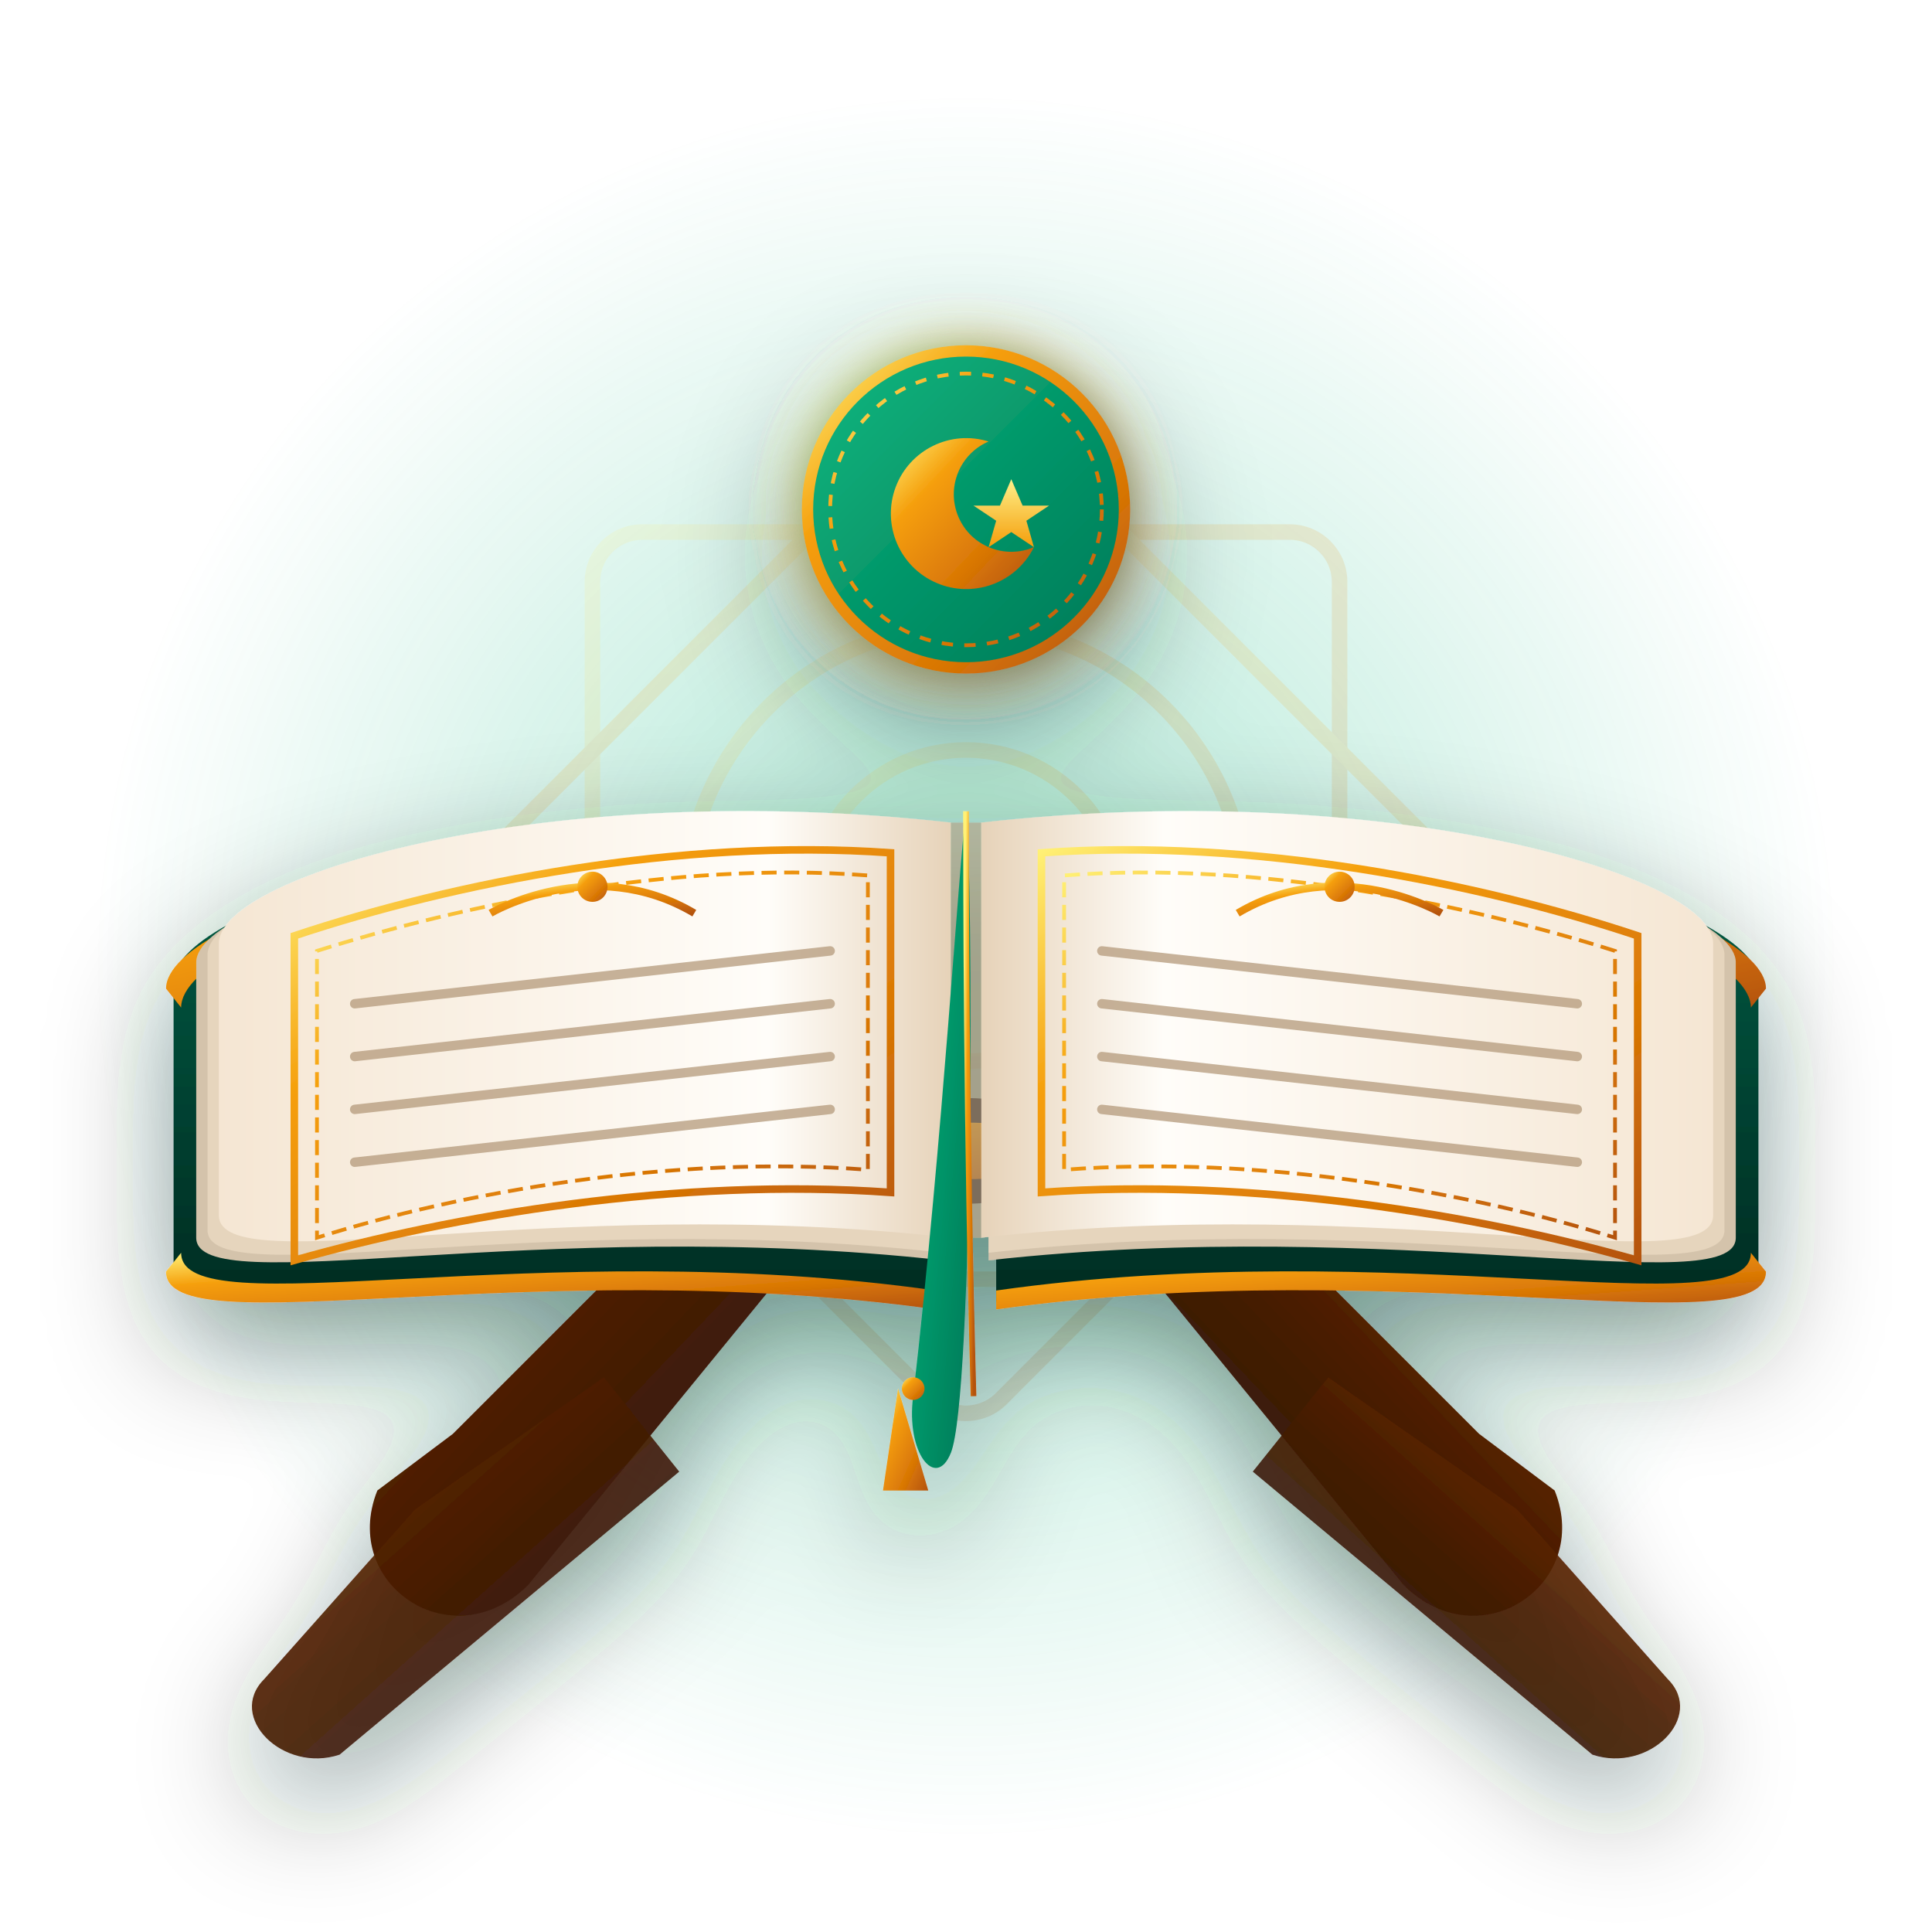
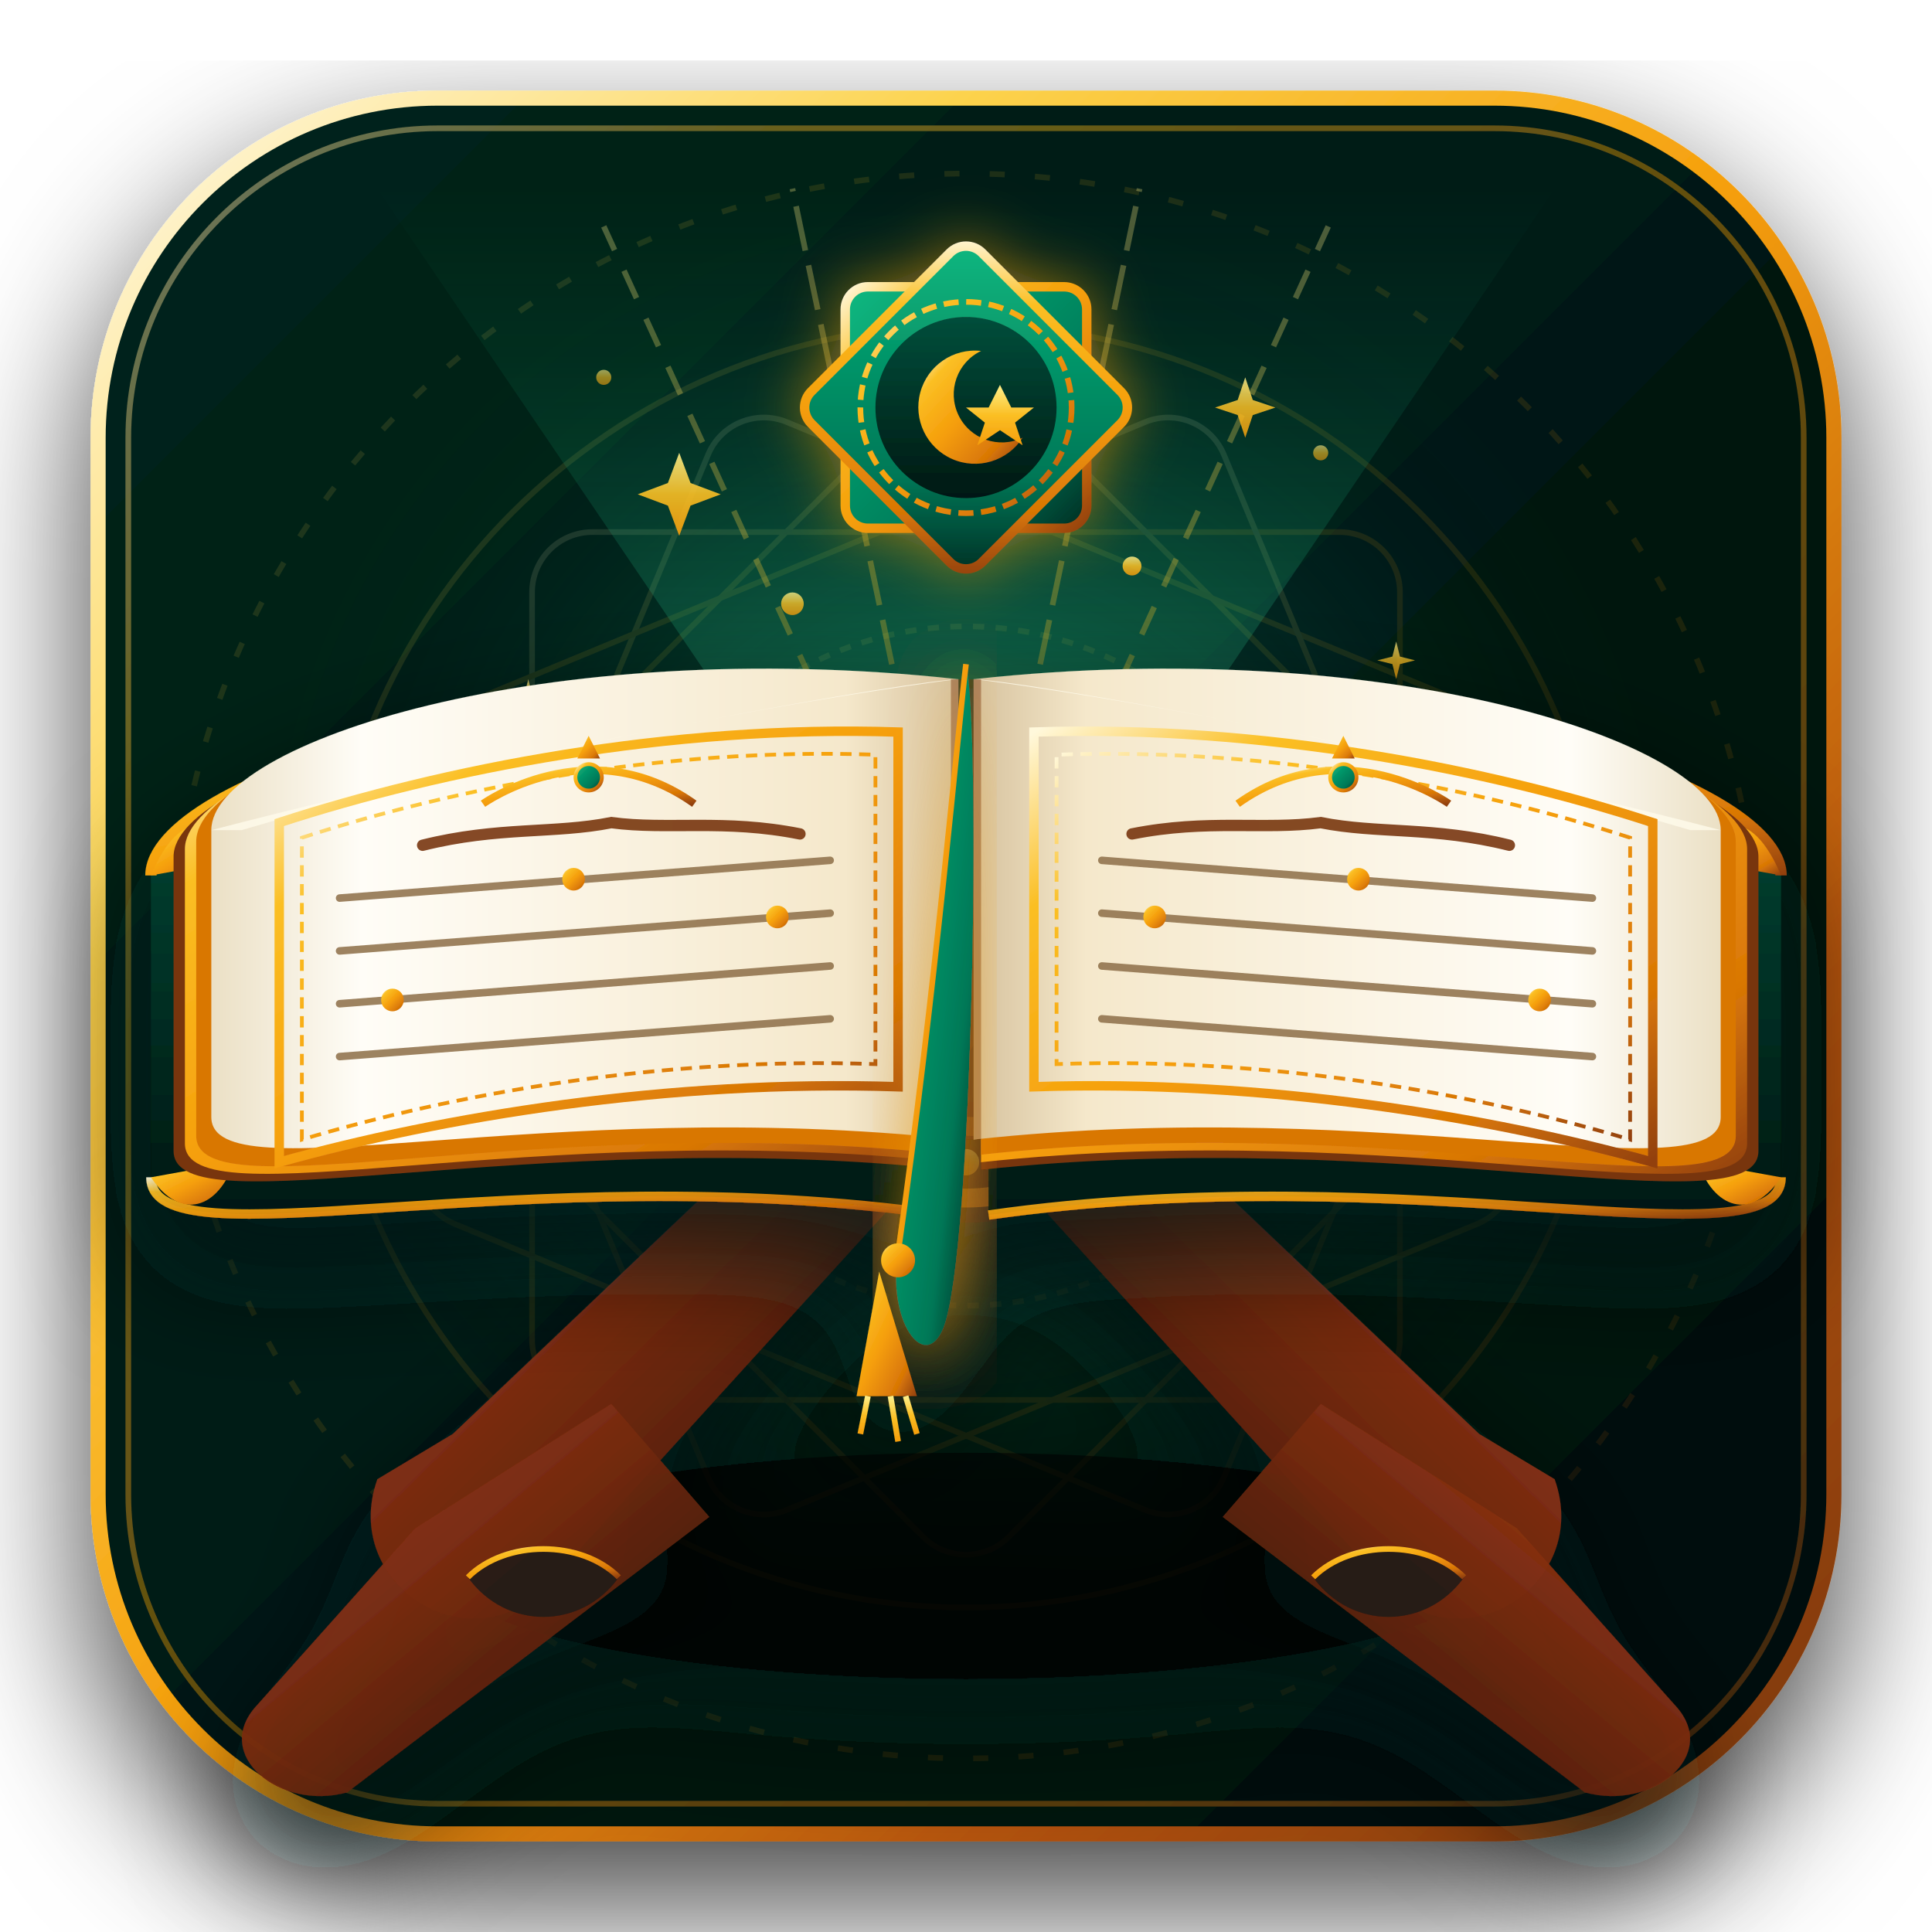
<svg xmlns="http://www.w3.org/2000/svg" viewBox="0 0 512 512" width="100%" height="100%" id="quran">
  <defs>
-     <linearGradient id="emeraldGrad" x1="0%" y1="0%" x2="100%" y2="100%">
+     <linearGradient id="bgGrad" x1="0%" y1="0%" x2="100%" y2="100%">
+       <stop offset="0%" stop-color="#06261C" />
+       <stop offset="50%" stop-color="#031912" />
+       <stop offset="100%" stop-color="#010D09" />
+     </linearGradient>
+     <linearGradient id="rimGoldGrad" x1="0%" y1="0%" x2="100%" y2="100%">
+       <stop offset="0%" stop-color="#FFFBEB" />
+       <stop offset="25%" stop-color="#FCD34D" />
+       <stop offset="50%" stop-color="#F59E0B" />
+       <stop offset="75%" stop-color="#B45309" />
+       <stop offset="100%" stop-color="#78350F" />
+     </linearGradient>
+     <linearGradient id="goldMetallic" x1="0%" y1="0%" x2="100%" y2="100%">
+       <stop offset="0%" stop-color="#FFF8DB" />
+       <stop offset="20%" stop-color="#FBBF24" />
+       <stop offset="50%" stop-color="#F59E0B" />
+       <stop offset="80%" stop-color="#D97706" />
+       <stop offset="100%" stop-color="#92400E" />
+     </linearGradient>
+     <linearGradient id="goldLight" x1="0%" y1="0%" x2="0%" y2="100%">
+       <stop offset="0%" stop-color="#FEF08A" />
+       <stop offset="50%" stop-color="#FBBF24" />
+       <stop offset="100%" stop-color="#F59E0B" />
+     </linearGradient>
+     <linearGradient id="emeraldCover" x1="0%" y1="0%" x2="100%" y2="100%">
      <stop offset="0%" stop-color="#10B981" />
-       <stop offset="50%" stop-color="#059669" />
-       <stop offset="100%" stop-color="#047857" />
-     </linearGradient>
-     <linearGradient id="emeraldDarkGrad" x1="0%" y1="0%" x2="0%" y2="100%">
-       <stop offset="0%" stop-color="#065F46" />
+       <stop offset="35%" stop-color="#059669" />
+       <stop offset="70%" stop-color="#047857" />
      <stop offset="100%" stop-color="#022C22" />
    </linearGradient>
-     <linearGradient id="goldGrad" x1="0%" y1="0%" x2="100%" y2="100%">
-       <stop offset="0%" stop-color="#FFF176" />
-       <stop offset="30%" stop-color="#F59E0B" />
-       <stop offset="70%" stop-color="#D97706" />
-       <stop offset="100%" stop-color="#B45309" />
-     </linearGradient>
-     <linearGradient id="goldLightGrad" x1="0%" y1="0%" x2="0%" y2="100%">
-       <stop offset="0%" stop-color="#FEF08A" />
-       <stop offset="100%" stop-color="#F59E0B" />
-     </linearGradient>
-     <linearGradient id="parchmentGradLeft" x1="0%" y1="0%" x2="100%" y2="0%">
-       <stop offset="0%" stop-color="#F5E6D3" />
-       <stop offset="75%" stop-color="#FFFDF9" />
-       <stop offset="100%" stop-color="#E6D2B8" />
-     </linearGradient>
-     <linearGradient id="parchmentGradRight" x1="0%" y1="0%" x2="100%" y2="0%">
-       <stop offset="0%" stop-color="#E6D2B8" />
-       <stop offset="25%" stop-color="#FFFDF9" />
-       <stop offset="100%" stop-color="#F5E6D3" />
-     </linearGradient>
-     <linearGradient id="rehalGradLeft" x1="0%" y1="0%" x2="100%" y2="100%">
-       <stop offset="0%" stop-color="#78350F" />
-       <stop offset="50%" stop-color="#451A03" />
-       <stop offset="100%" stop-color="#292524" />
-     </linearGradient>
-     <linearGradient id="rehalGradRight" x1="100%" y1="0%" x2="0%" y2="100%">
-       <stop offset="0%" stop-color="#92400E" />
-       <stop offset="50%" stop-color="#451A03" />
+     <linearGradient id="emeraldDark" x1="0%" y1="0%" x2="0%" y2="100%">
+       <stop offset="0%" stop-color="#064E3B" />
+       <stop offset="100%" stop-color="#011812" />
+     </linearGradient>
+     <linearGradient id="parchmentLeft" x1="0%" y1="0%" x2="100%" y2="0%">
+       <stop offset="0%" stop-color="#EBE0C5" />
+       <stop offset="20%" stop-color="#FFFDF7" />
+       <stop offset="85%" stop-color="#F5E8CB" />
+       <stop offset="100%" stop-color="#D6C29E" />
+     </linearGradient>
+     <linearGradient id="parchmentRight" x1="0%" y1="0%" x2="100%" y2="0%">
+       <stop offset="0%" stop-color="#D6C29E" />
+       <stop offset="15%" stop-color="#F5E8CB" />
+       <stop offset="80%" stop-color="#FFFDF7" />
+       <stop offset="100%" stop-color="#EBE0C5" />
+     </linearGradient>
+     <linearGradient id="woodLeft" x1="0%" y1="0%" x2="100%" y2="100%">
+       <stop offset="0%" stop-color="#9A3412" />
+       <stop offset="40%" stop-color="#7C2D12" />
+       <stop offset="80%" stop-color="#451A03" />
      <stop offset="100%" stop-color="#1C1917" />
    </linearGradient>
-     <radialGradient id="glow" cx="50%" cy="50%" r="50%">
-       <stop offset="0%" stop-color="#10B981" stop-opacity="0.35" />
+     <linearGradient id="woodRight" x1="100%" y1="0%" x2="0%" y2="100%">
+       <stop offset="0%" stop-color="#C2410C" />
+       <stop offset="40%" stop-color="#7C2D12" />
+       <stop offset="80%" stop-color="#451A03" />
+       <stop offset="100%" stop-color="#1C1917" />
+     </linearGradient>
+     <linearGradient id="lightRayGrad" x1="50%" y1="100%" x2="50%" y2="0%">
+       <stop offset="0%" stop-color="#F59E0B" stop-opacity="0.45" />
+       <stop offset="40%" stop-color="#34D399" stop-opacity="0.25" />
+       <stop offset="80%" stop-color="#10B981" stop-opacity="0.08" />
      <stop offset="100%" stop-color="#10B981" stop-opacity="0" />
+     </linearGradient>
+     <radialGradient id="centerLight" cx="50%" cy="50%" r="50%">
+       <stop offset="0%" stop-color="#FDE047" stop-opacity="0.4" />
+       <stop offset="35%" stop-color="#10B981" stop-opacity="0.2" />
+       <stop offset="70%" stop-color="#059669" stop-opacity="0.05" />
+       <stop offset="100%" stop-color="#010D09" stop-opacity="0" />
    </radialGradient>
-     <filter id="dropShadow" x="-20%" y="-20%" width="140%" height="140%">
-       <feDropShadow dx="0" dy="12" stdDeviation="16" flood-color="#022C22" flood-opacity="0.45" />
-     </filter>
-     <filter id="glowShadow" x="-30%" y="-30%" width="160%" height="160%">
-       <feGaussianBlur stdDeviation="6" result="blur" />
+     <filter id="iconShadow" x="-20%" y="-20%" width="140%" height="140%">
+       <feDropShadow dx="0" dy="16" stdDeviation="20" flood-color="#000000" flood-opacity="0.75" />
+     </filter>
+     <filter id="bookShadow" x="-20%" y="-20%" width="140%" height="140%">
+       <feDropShadow dx="0" dy="14" stdDeviation="16" flood-color="#011812" flood-opacity="0.8" />
+     </filter>
+     <filter id="goldGlow" x="-30%" y="-30%" width="160%" height="160%">
+       <feDropShadow dx="0" dy="0" stdDeviation="8" flood-color="#F59E0B" flood-opacity="0.6" />
+     </filter>
+     <filter id="lightGlow" x="-30%" y="-30%" width="160%" height="160%">
+       <feGaussianBlur stdDeviation="12" result="blur" />
      <feComposite in="SourceGraphic" in2="blur" operator="over" />
    </filter>
  </defs>
-   <circle cx="256" cy="256" r="230" fill="url(#glow)" />
-   <g opacity="0.14" stroke="url(#goldGrad)" stroke-width="2.5" fill="none" transform="translate(256, 240) scale(1.65)">
-     <rect x="-60" y="-60" width="120" height="120" rx="8" />
-     <rect x="-60" y="-60" width="120" height="120" rx="8" transform="rotate(45)" />
-     <circle cx="0" cy="0" r="45" />
-     <circle cx="0" cy="0" r="25" />
-   </g>
-   <g filter="url(#dropShadow)">
-     <path d="M 120,380 L 210,290 L 230,310 L 140,420 C 120,440 90,420 100,395 Z" fill="url(#rehalGradLeft)" />
-     <path d="M 110,400 L 70,445 C 60,455 75,470 90,465 L 180,390 L 160,365 Z" fill="url(#rehalGradLeft)" opacity="0.9" />
-     <path d="M 392,380 L 302,290 L 282,310 L 372,420 C 392,440 422,420 412,395 Z" fill="url(#rehalGradRight)" />
-     <path d="M 402,400 L 442,445 C 452,455 437,470 422,465 L 332,390 L 352,365 Z" fill="url(#rehalGradRight)" opacity="0.9" />
-     <ellipse cx="256" cy="305" rx="28" ry="14" fill="#292524" />
-     <path d="M 230,305 C 230,295 282,295 282,305 C 282,315 230,315 230,305 Z" fill="url(#goldGrad)" opacity="0.85" />
-     <path d="M 46,260 C 46,240 140,210 248,225 L 248,345 C 140,330 46,355 46,335 Z" fill="url(#emeraldDarkGrad)" />
-     <path d="M 466,260 C 466,240 372,210 264,225 L 264,345 C 372,330 466,355 466,335 Z" fill="url(#emeraldDarkGrad)" />
-     <path d="M 44,262 C 44,242 140,212 248,227 L 248,232 C 142,217 48,247 48,267 Z" fill="url(#goldGrad)" />
-     <path d="M 468,262 C 468,242 372,212 264,227 L 264,232 C 370,217 464,247 464,267 Z" fill="url(#goldGrad)" />
-     <path d="M 44,337 C 44,357 140,332 248,347 L 248,342 C 142,327 48,352 48,332 Z" fill="url(#goldGrad)" />
-     <path d="M 468,337 C 468,357 372,332 264,347 L 264,342 C 370,327 464,352 464,332 Z" fill="url(#goldGrad)" />
-     <path d="M 52,255 C 52,238 142,212 250,224 L 250,334 C 142,322 52,345 52,328 Z" fill="#D4C3AB" />
-     <path d="M 55,253 C 55,236 143,210 250,222 L 250,332 C 143,320 55,343 55,326 Z" fill="#E6D5BD" />
-     <path d="M 460,255 C 460,238 370,212 262,224 L 262,334 C 370,322 460,345 460,328 Z" fill="#D4C3AB" />
-     <path d="M 457,253 C 457,236 369,210 262,222 L 262,332 C 369,320 457,343 457,326 Z" fill="#E6D5BD" />
-     <path d="M 58,250 C 58,232 145,206 252,218 L 252,328 C 145,316 58,340 58,322 Z" fill="url(#parchmentGradLeft)" />
-     <path d="M 454,250 C 454,232 367,206 260,218 L 260,328 C 367,316 454,340 454,322 Z" fill="url(#parchmentGradRight)" />
-     <path d="M 252,218 C 254,218 258,218 260,218 L 260,328 C 258,328 254,328 252,328 Z" fill="#B39C82" opacity="0.6" />
-     <path d="M 78,248 C 120,234 180,222 236,226 L 236,316 C 180,312 120,322 78,334 Z" fill="none" stroke="url(#goldGrad)" stroke-width="2" />
-     <path d="M 84,252 C 122,240 178,228 230,232 L 230,310 C 178,306 122,316 84,328 Z" fill="none" stroke="url(#goldGrad)" stroke-width="1" stroke-dasharray="4,2" />
-     <path d="M 434,248 C 392,234 332,222 276,226 L 276,316 C 332,312 392,322 434,334 Z" fill="none" stroke="url(#goldGrad)" stroke-width="2" />
-     <path d="M 428,252 C 390,240 334,228 282,232 L 282,310 C 334,306 390,316 428,328 Z" fill="none" stroke="url(#goldGrad)" stroke-width="1" stroke-dasharray="4,2" />
-     <path d="M 130,242 C 130,242 157,226 184,242" fill="none" stroke="url(#goldGrad)" stroke-width="2" />
-     <circle cx="157" cy="235" r="4" fill="url(#goldGrad)" />
-     <path d="M 382,242 C 382,242 355,226 328,242" fill="none" stroke="url(#goldGrad)" stroke-width="2" />
-     <circle cx="355" cy="235" r="4" fill="url(#goldGrad)" />
-     <line x1="94" y1="266" x2="220" y2="252" stroke="#B49A7B" stroke-width="2.5" stroke-linecap="round" opacity="0.75" />
-     <line x1="94" y1="280" x2="220" y2="266" stroke="#B49A7B" stroke-width="2.5" stroke-linecap="round" opacity="0.75" />
-     <line x1="94" y1="294" x2="220" y2="280" stroke="#B49A7B" stroke-width="2.5" stroke-linecap="round" opacity="0.75" />
-     <line x1="94" y1="308" x2="220" y2="294" stroke="#B49A7B" stroke-width="2.5" stroke-linecap="round" opacity="0.75" />
-     <line x1="292" y1="252" x2="418" y2="266" stroke="#B49A7B" stroke-width="2.5" stroke-linecap="round" opacity="0.75" />
-     <line x1="292" y1="266" x2="418" y2="280" stroke="#B49A7B" stroke-width="2.5" stroke-linecap="round" opacity="0.75" />
-     <line x1="292" y1="280" x2="418" y2="294" stroke="#B49A7B" stroke-width="2.5" stroke-linecap="round" opacity="0.75" />
-     <line x1="292" y1="294" x2="418" y2="308" stroke="#B49A7B" stroke-width="2.5" stroke-linecap="round" opacity="0.75" />
-     <path d="M 256,215 C 254,230 250,300 242,370 C 240,385 248,395 252,385 C 258,370 258,230 256,215 Z" fill="url(#emeraldGrad)" />
-     <path d="M 256,215 C 256,230 256,300 258,370" stroke="url(#goldGrad)" stroke-width="1.5" fill="none" />
-     <path d="M 238,368 L 246,395 L 234,395 Z" fill="url(#goldGrad)" />
-     <circle cx="242" cy="368" r="3" fill="url(#goldGrad)" />
-     <g transform="translate(256, 135)" filter="url(#glowShadow)">
-       <circle cx="0" cy="0" r="42" fill="url(#emeraldGrad)" stroke="url(#goldGrad)" stroke-width="3" />
-       <circle cx="0" cy="0" r="36" fill="none" stroke="url(#goldGrad)" stroke-width="1" stroke-dasharray="3,3" />
-       <path d="M 6,-18 A 20,20 0 1,0 18,10 A 15,15 0 1,1 6,-18 Z" fill="url(#goldGrad)" />
-       <polygon points="12,-8 15,-1 22,-1 16,3 18,10 12,6 6,10 8,3 2,-1 9,-1" fill="url(#goldLightGrad)" />
+   <g filter="url(#iconShadow)">
+     <rect x="24" y="24" width="464" height="464" rx="92" fill="url(#rimGoldGrad)" />
+     <rect x="28" y="28" width="456" height="456" rx="88" fill="url(#bgGrad)" />
+     <rect x="34" y="34" width="444" height="444" rx="82" fill="none" stroke="url(#goldMetallic)" stroke-width="1.5" opacity="0.4" />
+   </g>
+   <g transform="translate(256, 256)" opacity="0.12" fill="none" stroke="url(#goldMetallic)" stroke-width="1.5">
+     <circle cx="0" cy="0" r="210" stroke-dasharray="4 8" />
+     <circle cx="0" cy="0" r="170" />
+     <rect x="-115" y="-115" width="230" height="230" rx="16" />
+     <rect x="-115" y="-115" width="230" height="230" rx="16" transform="rotate(45)" />
+     <rect x="-115" y="-115" width="230" height="230" rx="16" transform="rotate(22.5)" />
+     <rect x="-115" y="-115" width="230" height="230" rx="16" transform="rotate(67.5)" />
+     <circle cx="0" cy="0" r="90" stroke-dasharray="3 3" />
+   </g>
+   <circle cx="256" cy="240" r="200" fill="url(#centerLight)" />
+   <polygon points="256,280 100,50 412,50" fill="url(#lightRayGrad)" />
+   <g opacity="0.3" stroke="url(#goldLight)" stroke-width="1.5">
+     <line x1="256" y1="270" x2="160" y2="60" stroke-dasharray="8 6" />
+     <line x1="256" y1="270" x2="210" y2="50" stroke-dasharray="12 4" />
+     <line x1="256" y1="270" x2="256" y2="40" stroke-dasharray="6 4" />
+     <line x1="256" y1="270" x2="302" y2="50" stroke-dasharray="12 4" />
+     <line x1="256" y1="270" x2="352" y2="60" stroke-dasharray="8 6" />
+   </g>
+   <g fill="url(#goldLight)">
+     <path d="M 180,120 L 183,128 L 191,131 L 183,134 L 180,142 L 177,134 L 169,131 L 177,128 Z" opacity="0.9" />
+     <path d="M 330,100 L 332,106 L 338,108 L 332,110 L 330,116 L 328,110 L 322,108 L 328,106 Z" opacity="0.85" />
+     <path d="M 256,70 L 258,75 L 263,77 L 258,79 L 256,84 L 254,79 L 249,77 L 254,75 Z" opacity="0.95" />
+     <path d="M 140,180 L 141,184 L 145,185 L 141,186 L 140,190 L 139,186 L 135,185 L 139,184 Z" opacity="0.75" />
+     <path d="M 370,170 L 371,174 L 375,175 L 371,176 L 370,180 L 369,176 L 365,175 L 369,174 Z" opacity="0.75" />
+     <circle cx="210" cy="160" r="3" opacity="0.8" />
+     <circle cx="300" cy="150" r="2.5" opacity="0.85" />
+     <circle cx="240" cy="110" r="2" opacity="0.7" />
+     <circle cx="280" cy="90" r="3.5" opacity="0.9" filter="url(#goldGlow)" />
+     <circle cx="160" cy="100" r="2" opacity="0.6" />
+     <circle cx="350" cy="120" r="2" opacity="0.6" />
+   </g>
+   <g filter="url(#bookShadow)">
+     <ellipse cx="256" cy="415" rx="140" ry="30" fill="#000000" opacity="0.6" />
+     <path d="M 120,380 L 220,285 L 245,310 L 145,420 C 125,442 90,420 100,392 Z" fill="url(#woodLeft)" />
+     <path d="M 110,405 L 68,452 C 56,465 74,480 92,475 L 188,402 L 162,372 Z" fill="url(#woodLeft)" opacity="0.95" />
+     <path d="M 392,380 L 292,285 L 267,310 L 367,420 C 387,442 422,420 412,392 Z" fill="url(#woodRight)" />
+     <path d="M 402,405 L 444,452 C 456,465 438,480 420,475 L 324,402 L 350,372 Z" fill="url(#woodRight)" opacity="0.95" />
+     <path d="M 124,418 C 134,408 154,408 164,418 C 154,432 134,432 124,418 Z" fill="#1C1917" opacity="0.85" />
+     <path d="M 124,418 C 134,408 154,408 164,418" stroke="url(#goldMetallic)" stroke-width="1.5" fill="none" />
+     <path d="M 348,418 C 358,408 378,408 388,418 C 378,432 358,432 348,418 Z" fill="#1C1917" opacity="0.85" />
+     <path d="M 348,418 C 358,408 378,408 388,418" stroke="url(#goldMetallic)" stroke-width="1.5" fill="none" />
+     <ellipse cx="256" cy="308" rx="32" ry="16" fill="#1C1917" />
+     <ellipse cx="256" cy="308" rx="26" ry="12" fill="url(#goldMetallic)" opacity="0.95" />
+     <ellipse cx="256" cy="308" rx="18" ry="7" fill="#451A03" />
+     <circle cx="256" cy="308" r="3.5" fill="url(#goldLight)" />
+   </g>
+   <g transform="translate(0, -18)" filter="url(#bookShadow)">
+     <path d="M 40,250 C 40,225 138,192 250,208 L 250,340 C 138,324 40,354 40,330 Z" fill="url(#emeraldDark)" />
+     <path d="M 472,250 C 472,225 374,192 262,208 L 262,340 C 374,324 472,354 472,330 Z" fill="url(#emeraldDark)" />
+     <path d="M 40,250 C 40,225 138,192 250,208" stroke="url(#goldMetallic)" stroke-width="3" fill="none" />
+     <path d="M 472,250 C 472,225 374,192 262,208" stroke="url(#goldMetallic)" stroke-width="3" fill="none" />
+     <path d="M 40,330 C 40,354 138,324 250,340" stroke="url(#goldMetallic)" stroke-width="2.5" fill="none" opacity="0.9" />
+     <path d="M 472,330 C 472,354 374,324 262,340" stroke="url(#goldMetallic)" stroke-width="2.5" fill="none" opacity="0.9" />
+     <path d="M 40,250 L 62,246 C 58,235 48,231 40,250 Z" fill="url(#goldMetallic)" />
+     <path d="M 472,250 L 450,246 C 454,235 464,231 472,250 Z" fill="url(#goldMetallic)" />
+     <path d="M 40,330 L 62,326 C 58,338 48,342 40,330 Z" fill="url(#goldMetallic)" />
+     <path d="M 472,330 L 450,326 C 454,338 464,342 472,330 Z" fill="url(#goldMetallic)" />
+     <path d="M 46,245 C 46,223 140,194 252,206 L 252,328 C 140,316 46,344 46,323 Z" fill="#78350F" />
+     <path d="M 49,243 C 49,221 141,192 252,204 L 252,326 C 141,314 49,342 49,321 Z" fill="url(#goldMetallic)" />
+     <path d="M 52,241 C 52,219 142,190 252,202 L 252,324 C 142,312 52,340 52,319 Z" fill="#D97706" />
+     <path d="M 466,245 C 466,223 372,194 260,206 L 260,328 C 372,316 466,344 466,323 Z" fill="#78350F" />
+     <path d="M 463,243 C 463,221 371,192 260,204 L 260,326 C 371,314 463,342 463,321 Z" fill="url(#goldMetallic)" />
+     <path d="M 460,241 C 460,219 370,190 260,202 L 260,324 C 370,312 460,340 460,319 Z" fill="#D97706" />
+     <path d="M 56,238 C 56,215 144,186 254,198 L 254,320 C 144,308 56,335 56,314 Z" fill="url(#parchmentLeft)" />
+     <path d="M 456,238 C 456,215 368,186 258,198 L 258,320 C 368,308 456,335 456,314 Z" fill="url(#parchmentRight)" />
+     <path d="M 254,198 C 244,199 152,212 64,238 L 56,238 C 144,215 244,198 254,198 Z" fill="#FFFBEB" opacity="0.8" />
+     <path d="M 258,198 C 268,199 360,212 448,238 L 456,238 C 368,215 268,198 258,198 Z" fill="#FFFBEB" opacity="0.8" />
+     <path d="M 252,198 C 255,198 257,198 260,198 L 260,320 C 257,320 255,320 252,320 Z" fill="#78350F" opacity="0.45" />
+     <path d="M 74,236 C 117,222 177,210 238,212 L 238,306 C 177,304 117,314 74,326 Z" fill="none" stroke="url(#goldMetallic)" stroke-width="2.5" />
+     <path d="M 80,240 C 120,227 175,216 232,218 L 232,300 C 175,298 120,308 80,320 Z" fill="none" stroke="url(#goldMetallic)" stroke-width="1" stroke-dasharray="3,2" />
+     <path d="M 438,236 C 395,222 335,210 274,212 L 274,306 C 335,304 395,314 438,326 Z" fill="none" stroke="url(#goldMetallic)" stroke-width="2.5" />
+     <path d="M 432,240 C 392,227 337,216 280,218 L 280,300 C 337,298 392,308 432,320 Z" fill="none" stroke="url(#goldMetallic)" stroke-width="1" stroke-dasharray="3,2" />
+     <path d="M 128,231 C 128,231 156,211 184,231" fill="none" stroke="url(#goldMetallic)" stroke-width="2" />
+     <polygon points="156,213 159,219 153,219" fill="url(#goldMetallic)" />
+     <circle cx="156" cy="224" r="3.5" fill="url(#emeraldCover)" stroke="url(#goldMetallic)" stroke-width="1" />
+     <path d="M 384,231 C 384,231 356,211 328,231" fill="none" stroke="url(#goldMetallic)" stroke-width="2" />
+     <polygon points="356,213 359,219 353,219" fill="url(#goldMetallic)" />
+     <circle cx="356" cy="224" r="3.5" fill="url(#emeraldCover)" stroke="url(#goldMetallic)" stroke-width="1" />
+     <path d="M 112,242 C 132,237 147,239 162,236 C 177,238 192,235 212,239" stroke="#78350F" stroke-width="3" stroke-linecap="round" fill="none" opacity="0.9" />
+     <path d="M 300,239 C 320,235 335,238 350,236 C 365,239 380,237 400,242" stroke="#78350F" stroke-width="3" stroke-linecap="round" fill="none" opacity="0.9" />
+     <line x1="90" y1="256" x2="220" y2="246" stroke="#8C6D46" stroke-width="2" stroke-linecap="round" opacity="0.85" />
+     <circle cx="152" cy="251" r="3" fill="url(#goldMetallic)" />
+     <line x1="90" y1="270" x2="220" y2="260" stroke="#8C6D46" stroke-width="2" stroke-linecap="round" opacity="0.85" />
+     <circle cx="206" cy="261" r="3" fill="url(#goldMetallic)" />
+     <line x1="90" y1="284" x2="220" y2="274" stroke="#8C6D46" stroke-width="2" stroke-linecap="round" opacity="0.85" />
+     <circle cx="104" cy="283" r="3" fill="url(#goldMetallic)" />
+     <line x1="90" y1="298" x2="220" y2="288" stroke="#8C6D46" stroke-width="2" stroke-linecap="round" opacity="0.85" />
+     <line x1="292" y1="246" x2="422" y2="256" stroke="#8C6D46" stroke-width="2" stroke-linecap="round" opacity="0.85" />
+     <circle cx="360" cy="251" r="3" fill="url(#goldMetallic)" />
+     <line x1="292" y1="260" x2="422" y2="270" stroke="#8C6D46" stroke-width="2" stroke-linecap="round" opacity="0.85" />
+     <circle cx="306" cy="261" r="3" fill="url(#goldMetallic)" />
+     <line x1="292" y1="274" x2="422" y2="284" stroke="#8C6D46" stroke-width="2" stroke-linecap="round" opacity="0.85" />
+     <circle cx="408" cy="283" r="3" fill="url(#goldMetallic)" />
+     <line x1="292" y1="288" x2="422" y2="298" stroke="#8C6D46" stroke-width="2" stroke-linecap="round" opacity="0.85" />
+     <path d="M 256,194 C 254,210 248,280 238,350 C 235,368 245,382 250,370 C 258,350 260,210 256,194 Z" fill="url(#emeraldCover)" filter="url(#goldGlow)" />
+     <path d="M 256,194 C 254,210 248,280 238,350" stroke="url(#goldMetallic)" stroke-width="1.5" fill="none" />
+     <circle cx="238" cy="352" r="4.5" fill="url(#goldMetallic)" />
+     <path d="M 233,355 L 243,388 L 227,388 Z" fill="url(#goldMetallic)" />
+     <line x1="230" y1="388" x2="228" y2="398" stroke="url(#goldLight)" stroke-width="1.5" />
+     <line x1="233" y1="388" x2="233" y2="400" stroke="url(#goldLight)" stroke-width="1.5" />
+     <line x1="236" y1="388" x2="238" y2="400" stroke="url(#goldLight)" stroke-width="1.5" />
+     <line x1="240" y1="388" x2="243" y2="398" stroke="url(#goldLight)" stroke-width="1.5" />
+   </g>
+   <g transform="translate(256, 108)" filter="url(#goldGlow)">
+     <g stroke="url(#goldMetallic)" stroke-width="2.5" fill="url(#emeraldCover)">
+       <rect x="-32" y="-32" width="64" height="64" rx="6" />
+       <rect x="-32" y="-32" width="64" height="64" rx="6" transform="rotate(45)" />
    </g>
+     <circle cx="0" cy="0" r="28" fill="none" stroke="url(#goldMetallic)" stroke-width="1.5" stroke-dasharray="4,2" />
+     <circle cx="0" cy="0" r="24" fill="url(#emeraldDark)" />
+     <path d="M 4,-15 A 15,15 0 1,0 15,8 A 12,12 0 1,1 4,-15 Z" fill="url(#goldMetallic)" />
+     <polygon points="9,-6 12,0 18,0 13,4 15,10 9,6 3,10 5,4 0,0 6,0" fill="url(#goldLight)" />
  </g>
</svg>
